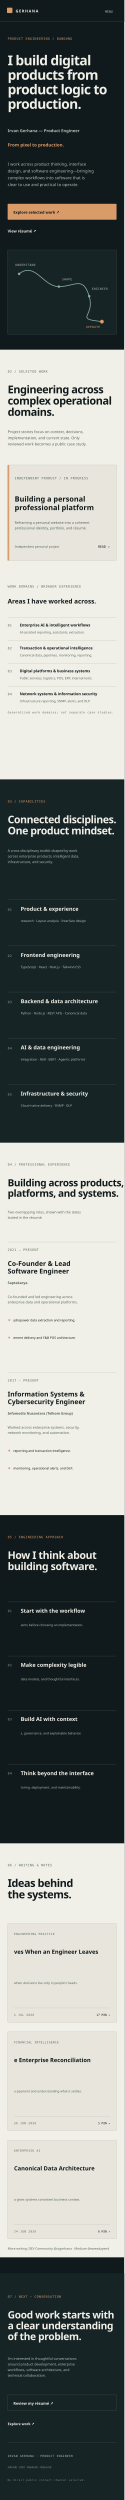
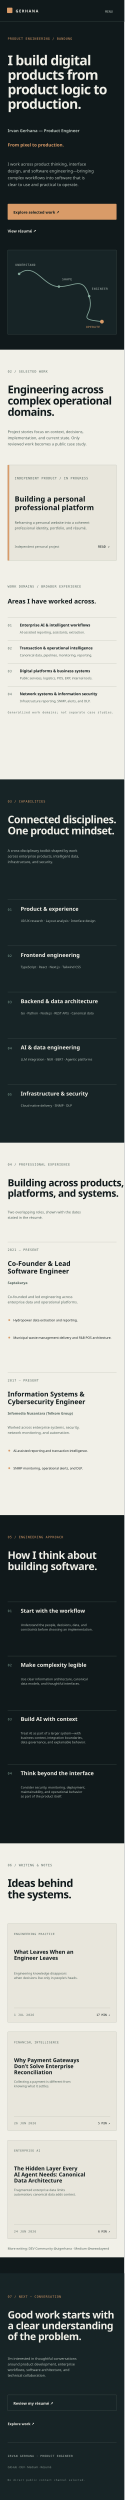
<svg xmlns="http://www.w3.org/2000/svg" width="390" height="7850" viewBox="0 0 390 7850" role="img" aria-labelledby="t d">
  <rect x="0" y="0" width="390" height="7850" rx="0" fill="#10191B" stroke="none" stroke-width="1" />
  <rect x="0" y="0" width="390" height="68" rx="0" fill="#10191B" stroke="none" stroke-width="1" />
  <line x1="0" y1="67" x2="390" y2="67" stroke="#3C4A49" stroke-width="1" opacity="1" />
  <rect x="22" y="24" width="17" height="17" rx="2" fill="#D99B68" stroke="none" stroke-width="1" />
  <text x="49" y="39" font-family="Plus Jakarta Sans" font-size="12" font-weight="700" fill="#F1F0E8" text-anchor="start" letter-spacing="2.1">GERHANA</text>
  <text x="354" y="40" font-family="ui-monospace, monospace" font-size="10" font-weight="400" fill="#B4BFB8" text-anchor="end">MENU</text>
  <text x="24" y="125" font-family="ui-monospace, SFMono-Regular, monospace" font-size="10" font-weight="500" fill="#D99B68" text-anchor="start" letter-spacing="1">PRODUCT ENGINEERING / BANDUNG</text>
  <text x="24" y="205" font-family="Manrope" font-size="43" font-weight="650" fill="#F1F0E8" letter-spacing="-1.7">
    <tspan x="24" dy="0">I build digital</tspan>
    <tspan x="24" dy="45.58">products from</tspan>
    <tspan x="24" dy="45.58">product logic to</tspan>
    <tspan x="24" dy="45.58">production.</tspan>
  </text>
  <text x="24" y="415" font-family="Plus Jakarta Sans" font-size="13" font-weight="600" fill="#B4BFB8" text-anchor="start">Irvan Gerhana — Product Engineer</text>
  <text x="24" y="460" font-family="Plus Jakarta Sans" font-size="14" font-weight="600" fill="#D99B68" text-anchor="start">From pixel to production.</text>
  <text x="24" y="520" font-family="Plus Jakarta Sans" font-size="13" font-weight="400" fill="#B4BFB8">
    <tspan x="24" dy="0">I work across product thinking, interface</tspan>
    <tspan x="24" dy="21.45">design, and software engineering—bringing</tspan>
    <tspan x="24" dy="21.45">complex workflows into software that is</tspan>
    <tspan x="24" dy="21.45">clear to use and practical to operate.</tspan>
  </text>
  <rect x="24" y="640" width="342" height="50" rx="2" fill="#D99B68" stroke="none" stroke-width="1" />
  <text x="42" y="671" font-family="Plus Jakarta Sans" font-size="12" font-weight="700" fill="#10191B" text-anchor="start">Explore selected work ↗</text>
  <text x="24" y="730" font-family="Plus Jakarta Sans" font-size="12" font-weight="600" fill="#F1F0E8" text-anchor="start">View résumé ↗</text>
  <rect x="24" y="785" width="342" height="265" rx="2" fill="#172426" stroke="#3C4A49" stroke-width="1" />
  <path d="M 60 860 C 110 820 135 900 185 900 S 260 865 280 930 S 230 1000 320 1010" fill="none" stroke="#86A89B" stroke-width="2.5" opacity="1" stroke-linecap="round" stroke-linejoin="round" />
  <circle cx="60" cy="860" r="4" fill="#86A89B" stroke="none" stroke-width="1" />
  <circle cx="185" cy="900" r="4" fill="#86A89B" stroke="none" stroke-width="1" />
  <circle cx="280" cy="930" r="4" fill="#86A89B" stroke="none" stroke-width="1" />
  <circle cx="320" cy="1010" r="6" fill="#D99B68" stroke="none" stroke-width="1" />
  <text x="48" y="835" font-family="ui-monospace, SFMono-Regular, monospace" font-size="9" font-weight="500" fill="#B4BFB8" text-anchor="start" letter-spacing="1">UNDERSTAND</text>
  <text x="195" y="880" font-family="ui-monospace, SFMono-Regular, monospace" font-size="9" font-weight="500" fill="#B4BFB8" text-anchor="start" letter-spacing="1">SHAPE</text>
  <text x="288" y="910" font-family="ui-monospace, SFMono-Regular, monospace" font-size="9" font-weight="500" fill="#B4BFB8" text-anchor="start" letter-spacing="1">ENGINEER</text>
  <text x="270" y="1030" font-family="ui-monospace, SFMono-Regular, monospace" font-size="9" font-weight="500" fill="#D99B68" text-anchor="start" letter-spacing="1">OPERATE</text>
  <rect x="0" y="1098" width="390" height="1350" rx="0" fill="#F1F0E8" stroke="none" stroke-width="1" />
  <text x="24" y="1170" font-family="ui-monospace, SFMono-Regular, monospace" font-size="10" font-weight="500" fill="#53645E" text-anchor="start" letter-spacing="1">02 / SELECTED WORK</text>
  <text x="24" y="1235" font-family="Manrope" font-size="34" font-weight="600" fill="#10191B" letter-spacing="-1.2">
    <tspan x="24" dy="0">Engineering across</tspan>
    <tspan x="24" dy="35.36">complex operational</tspan>
    <tspan x="24" dy="35.36">domains.</tspan>
  </text>
  <text x="24" y="1360" font-family="Plus Jakarta Sans" font-size="12" font-weight="400" fill="#53645E">
    <tspan x="24" dy="0">Project stories focus on context, decisions,</tspan>
    <tspan x="24" dy="19.2">implementation, and current state. Only</tspan>
    <tspan x="24" dy="19.2">reviewed work becomes a public case study.</tspan>
  </text>
  <rect x="24" y="1460" width="342" height="300" rx="2" fill="#E8E6DC" stroke="#C6C8BE" stroke-width="1" />
  <rect x="24" y="1460" width="5" height="300" rx="0" fill="#D99B68" stroke="none" stroke-width="1" />
  <text x="46" y="1505" font-family="ui-monospace, SFMono-Regular, monospace" font-size="10" font-weight="500" fill="#53645E" text-anchor="start" letter-spacing="1">INDEPENDENT PRODUCT / IN PROGRESS</text>
  <text x="46" y="1575" font-family="Manrope" font-size="23" font-weight="600" fill="#10191B">
    <tspan x="46" dy="0">Building a personal</tspan>
    <tspan x="46" dy="26.91">professional platform</tspan>
  </text>
  <text x="46" y="1645" font-family="Plus Jakarta Sans" font-size="11" font-weight="400" fill="#53645E">
    <tspan x="46" dy="0">Reframing a personal website into a coherent</tspan>
    <tspan x="46" dy="17.05">professional identity, portfolio, and résumé.</tspan>
  </text>
  <text x="46" y="1720" font-family="Plus Jakarta Sans" font-size="10" font-weight="400" fill="#53645E" text-anchor="start">Independent personal project</text>
  <text x="344" y="1720" font-family="ui-monospace, monospace" font-size="10" font-weight="400" fill="#10191B" text-anchor="end">READ ↗</text>
  <text x="24" y="1845" font-family="ui-monospace, SFMono-Regular, monospace" font-size="10" font-weight="500" fill="#53645E" text-anchor="start" letter-spacing="1">WORK DOMAINS / BROADER EXPERIENCE</text>
  <text x="24" y="1895" font-family="Manrope" font-size="20" font-weight="600" fill="#10191B" text-anchor="start">Areas I have worked across.</text>
  <line x1="24" y1="1940" x2="366" y2="1940" stroke="#C6C8BE" stroke-width="1" opacity="1" />
  <text x="24" y="1967" font-family="ui-monospace, SFMono-Regular, monospace" font-size="10" font-weight="500" fill="#53645E" text-anchor="start" letter-spacing="1">01</text>
  <text x="62" y="1967" font-family="Plus Jakarta Sans" font-size="12" font-weight="600" fill="#10191B" text-anchor="start">Enterprise AI &amp; intelligent workflows</text>
  <text x="62" y="1989" font-family="Plus Jakarta Sans" font-size="10" font-weight="400" fill="#53645E" text-anchor="start">AI-assisted reporting, assistants, extraction.</text>
  <line x1="24" y1="2012" x2="366" y2="2012" stroke="#C6C8BE" stroke-width="1" opacity="1" />
  <text x="24" y="2039" font-family="ui-monospace, SFMono-Regular, monospace" font-size="10" font-weight="500" fill="#53645E" text-anchor="start" letter-spacing="1">02</text>
  <text x="62" y="2039" font-family="Plus Jakarta Sans" font-size="12" font-weight="600" fill="#10191B" text-anchor="start">Transaction &amp; operational intelligence</text>
  <text x="62" y="2061" font-family="Plus Jakarta Sans" font-size="10" font-weight="400" fill="#53645E" text-anchor="start">Canonical data, pipelines, monitoring, reporting.</text>
  <line x1="24" y1="2084" x2="366" y2="2084" stroke="#C6C8BE" stroke-width="1" opacity="1" />
  <text x="24" y="2111" font-family="ui-monospace, SFMono-Regular, monospace" font-size="10" font-weight="500" fill="#53645E" text-anchor="start" letter-spacing="1">03</text>
  <text x="62" y="2111" font-family="Plus Jakarta Sans" font-size="12" font-weight="600" fill="#10191B" text-anchor="start">Digital platforms &amp; business systems</text>
  <text x="62" y="2133" font-family="Plus Jakarta Sans" font-size="10" font-weight="400" fill="#53645E" text-anchor="start">Public services, logistics, POS, ERP, internal tools.</text>
  <line x1="24" y1="2156" x2="366" y2="2156" stroke="#C6C8BE" stroke-width="1" opacity="1" />
  <text x="24" y="2183" font-family="ui-monospace, SFMono-Regular, monospace" font-size="10" font-weight="500" fill="#53645E" text-anchor="start" letter-spacing="1">04</text>
  <text x="62" y="2183" font-family="Plus Jakarta Sans" font-size="12" font-weight="600" fill="#10191B" text-anchor="start">Network systems &amp; information security</text>
  <text x="62" y="2205" font-family="Plus Jakarta Sans" font-size="10" font-weight="400" fill="#53645E" text-anchor="start">Infrastructure reporting, SNMP, alerts, and DLP.</text>
  <text x="24" y="2240" font-family="ui-monospace, SFMono-Regular, monospace" font-size="9" font-weight="500" fill="#53645E" text-anchor="start" letter-spacing="1">Generalized work domains; not separate case studies.</text>
  <rect x="0" y="2448" width="390" height="1140" rx="0" fill="#172426" stroke="none" stroke-width="1" />
  <text x="24" y="2520" font-family="ui-monospace, SFMono-Regular, monospace" font-size="10" font-weight="500" fill="#D99B68" text-anchor="start" letter-spacing="1">03 / CAPABILITIES</text>
  <text x="24" y="2585" font-family="Manrope" font-size="33" font-weight="600" fill="#F1F0E8" letter-spacing="-1.2">
    <tspan x="24" dy="0">Connected disciplines.</tspan>
    <tspan x="24" dy="34.98">One product mindset.</tspan>
  </text>
  <text x="24" y="2675" font-family="Plus Jakarta Sans" font-size="11" font-weight="400" fill="#B4BFB8">
    <tspan x="24" dy="0">A cross-disciplinary toolkit shaped by work</tspan>
    <tspan x="24" dy="17.6">across enterprise products, intelligent data,</tspan>
    <tspan x="24" dy="17.6">infrastructure, and security.</tspan>
  </text>
  <line x1="24" y1="2825" x2="366" y2="2825" stroke="#3C4A49" stroke-width="1" opacity="1" />
  <text x="24" y="2860" font-family="ui-monospace, SFMono-Regular, monospace" font-size="10" font-weight="500" fill="#86A89B" text-anchor="start" letter-spacing="1">01</text>
  <text x="65" y="2860" font-family="Manrope" font-size="17" font-weight="600" fill="#F1F0E8" text-anchor="start">Product &amp; experience</text>
  <text x="65" y="2895" font-family="Plus Jakarta Sans" font-size="10" font-weight="400" fill="#B4BFB8">
-     <tspan x="65" dy="0">research · Layout analysis · Interface design</tspan>
+     <tspan x="65" dy="0">UI/UX research · Layout analysis · Interface design</tspan>
  </text>
  <line x1="24" y1="2970" x2="366" y2="2970" stroke="#3C4A49" stroke-width="1" opacity="1" />
  <text x="24" y="3005" font-family="ui-monospace, SFMono-Regular, monospace" font-size="10" font-weight="500" fill="#86A89B" text-anchor="start" letter-spacing="1">02</text>
  <text x="65" y="3005" font-family="Manrope" font-size="17" font-weight="600" fill="#F1F0E8" text-anchor="start">Frontend engineering</text>
  <text x="65" y="3040" font-family="Plus Jakarta Sans" font-size="10" font-weight="400" fill="#B4BFB8">
    <tspan x="65" dy="0">TypeScript · React · Next.js · Tailwind CSS</tspan>
  </text>
  <line x1="24" y1="3115" x2="366" y2="3115" stroke="#3C4A49" stroke-width="1" opacity="1" />
  <text x="24" y="3150" font-family="ui-monospace, SFMono-Regular, monospace" font-size="10" font-weight="500" fill="#86A89B" text-anchor="start" letter-spacing="1">03</text>
  <text x="65" y="3150" font-family="Manrope" font-size="17" font-weight="600" fill="#F1F0E8" text-anchor="start">Backend &amp; data architecture</text>
  <text x="65" y="3185" font-family="Plus Jakarta Sans" font-size="10" font-weight="400" fill="#B4BFB8">
-     <tspan x="65" dy="0">Python · Node.js · REST APIs · Canonical data</tspan>
+     <tspan x="65" dy="0">Go · Python · Node.js · REST APIs · Canonical data</tspan>
  </text>
  <line x1="24" y1="3260" x2="366" y2="3260" stroke="#3C4A49" stroke-width="1" opacity="1" />
  <text x="24" y="3295" font-family="ui-monospace, SFMono-Regular, monospace" font-size="10" font-weight="500" fill="#86A89B" text-anchor="start" letter-spacing="1">04</text>
  <text x="65" y="3295" font-family="Manrope" font-size="17" font-weight="600" fill="#F1F0E8" text-anchor="start">AI &amp; data engineering</text>
  <text x="65" y="3330" font-family="Plus Jakarta Sans" font-size="10" font-weight="400" fill="#B4BFB8">
-     <tspan x="65" dy="0">integration · NER · BERT · Agentic platforms</tspan>
+     <tspan x="65" dy="0">LLM integration · NER · BERT · Agentic platforms</tspan>
  </text>
  <line x1="24" y1="3405" x2="366" y2="3405" stroke="#3C4A49" stroke-width="1" opacity="1" />
  <text x="24" y="3440" font-family="ui-monospace, SFMono-Regular, monospace" font-size="10" font-weight="500" fill="#86A89B" text-anchor="start" letter-spacing="1">05</text>
  <text x="65" y="3440" font-family="Manrope" font-size="17" font-weight="600" fill="#F1F0E8" text-anchor="start">Infrastructure &amp; security</text>
  <text x="65" y="3475" font-family="Plus Jakarta Sans" font-size="10" font-weight="400" fill="#B4BFB8">
    <tspan x="65" dy="0">Cloud-native delivery · SNMP · DLP</tspan>
  </text>
  <rect x="0" y="3588" width="390" height="1170" rx="0" fill="#F1F0E8" stroke="none" stroke-width="1" />
  <text x="24" y="3660" font-family="ui-monospace, SFMono-Regular, monospace" font-size="10" font-weight="500" fill="#53645E" text-anchor="start" letter-spacing="1">04 / PROFESSIONAL EXPERIENCE</text>
  <text x="24" y="3725" font-family="Manrope" font-size="31" font-weight="600" fill="#10191B" letter-spacing="-1">
    <tspan x="24" dy="0">Building across products,</tspan>
    <tspan x="24" dy="32.86">platforms, and systems.</tspan>
  </text>
  <text x="24" y="3810" font-family="Plus Jakarta Sans" font-size="11" font-weight="400" fill="#53645E">
    <tspan x="24" dy="0">Two overlapping roles, shown with the dates</tspan>
    <tspan x="24" dy="17.05">stated in the résumé.</tspan>
  </text>
  <line x1="24" y1="3900" x2="366" y2="3900" stroke="#C6C8BE" stroke-width="1" opacity="1" />
  <text x="24" y="3928" font-family="ui-monospace, SFMono-Regular, monospace" font-size="10" font-weight="500" fill="#53645E" text-anchor="start" letter-spacing="1">2021 — PRESENT</text>
  <text x="24" y="3975" font-family="Manrope" font-size="21" font-weight="600" fill="#10191B">
    <tspan x="24" dy="0">Co-Founder &amp; Lead</tspan>
    <tspan x="24" dy="23.94">Software Engineer</tspan>
  </text>
  <text x="24" y="4032" font-family="Plus Jakarta Sans" font-size="11" font-weight="600" fill="#53645E" text-anchor="start">Saptakarya</text>
  <text x="24" y="4076" font-family="Plus Jakarta Sans" font-size="11" font-weight="400" fill="#53645E">
    <tspan x="24" dy="0">Co-founded and led engineering across</tspan>
    <tspan x="24" dy="16.5">enterprise data and operational platforms.</tspan>
  </text>
  <circle cx="29" cy="4145" r="3" fill="#D99B68" stroke="none" stroke-width="1" />
  <text x="42" y="4149" font-family="Plus Jakarta Sans" font-size="10" font-weight="400" fill="#10191B">
-     <tspan x="42" dy="0">ydropower data extraction and reporting.</tspan>
+     <tspan x="42" dy="0">Hydropower data extraction and reporting.</tspan>
  </text>
  <circle cx="29" cy="4200" r="3" fill="#D99B68" stroke="none" stroke-width="1" />
  <text x="42" y="4204" font-family="Plus Jakarta Sans" font-size="10" font-weight="400" fill="#10191B">
-     <tspan x="42" dy="0">ement delivery and F&amp;B POS architecture.</tspan>
+     <tspan x="42" dy="0">Municipal waste-management delivery and F&amp;B POS architecture.</tspan>
  </text>
  <line x1="24" y1="4310" x2="366" y2="4310" stroke="#C6C8BE" stroke-width="1" opacity="1" />
  <text x="24" y="4338" font-family="ui-monospace, SFMono-Regular, monospace" font-size="10" font-weight="500" fill="#53645E" text-anchor="start" letter-spacing="1">2017 — PRESENT</text>
  <text x="24" y="4385" font-family="Manrope" font-size="21" font-weight="600" fill="#10191B">
    <tspan x="24" dy="0">Information Systems &amp;</tspan>
    <tspan x="24" dy="23.94">Cybersecurity Engineer</tspan>
  </text>
  <text x="24" y="4442" font-family="Plus Jakarta Sans" font-size="11" font-weight="600" fill="#53645E" text-anchor="start">Infomedia Nusantara (Telkom Group)</text>
  <text x="24" y="4486" font-family="Plus Jakarta Sans" font-size="11" font-weight="400" fill="#53645E">
    <tspan x="24" dy="0">Worked across enterprise systems, security,</tspan>
    <tspan x="24" dy="16.5">network monitoring, and automation.</tspan>
  </text>
  <circle cx="29" cy="4555" r="3" fill="#D99B68" stroke="none" stroke-width="1" />
  <text x="42" y="4559" font-family="Plus Jakarta Sans" font-size="10" font-weight="400" fill="#10191B">
-     <tspan x="42" dy="0">reporting and transaction intelligence.</tspan>
+     <tspan x="42" dy="0">AI-assisted reporting and transaction intelligence.</tspan>
  </text>
  <circle cx="29" cy="4610" r="3" fill="#D99B68" stroke="none" stroke-width="1" />
  <text x="42" y="4614" font-family="Plus Jakarta Sans" font-size="10" font-weight="400" fill="#10191B">
-     <tspan x="42" dy="0">monitoring, operational alerts, and DLP.</tspan>
+     <tspan x="42" dy="0">SNMP monitoring, operational alerts, and DLP.</tspan>
  </text>
  <rect x="0" y="4758" width="390" height="1030" rx="0" fill="#10191B" stroke="none" stroke-width="1" />
  <text x="24" y="4830" font-family="ui-monospace, SFMono-Regular, monospace" font-size="10" font-weight="500" fill="#D99B68" text-anchor="start" letter-spacing="1">05 / ENGINEERING APPROACH</text>
  <text x="24" y="4895" font-family="Manrope" font-size="33" font-weight="600" fill="#F1F0E8" letter-spacing="-1.1">
    <tspan x="24" dy="0">How I think about</tspan>
    <tspan x="24" dy="34.98">building software.</tspan>
  </text>
  <line x1="24" y1="5030" x2="366" y2="5030" stroke="#3C4A49" stroke-width="1" opacity="1" />
  <text x="24" y="5062" font-family="ui-monospace, SFMono-Regular, monospace" font-size="10" font-weight="500" fill="#86A89B" text-anchor="start" letter-spacing="1">01</text>
  <text x="65" y="5064" font-family="Manrope" font-size="17" font-weight="600" fill="#F1F0E8" text-anchor="start">Start with the workflow</text>
  <text x="65" y="5106" font-family="Plus Jakarta Sans" font-size="10" font-weight="400" fill="#B4BFB8">
-     <tspan x="65" dy="0">aints before choosing an implementation.</tspan>
+     <tspan x="65" dy="0">Understand the people, decisions, data, and</tspan>
+     <tspan x="65" dy="14">constraints before choosing an implementation.</tspan>
  </text>
  <line x1="24" y1="5200" x2="366" y2="5200" stroke="#3C4A49" stroke-width="1" opacity="1" />
  <text x="24" y="5232" font-family="ui-monospace, SFMono-Regular, monospace" font-size="10" font-weight="500" fill="#86A89B" text-anchor="start" letter-spacing="1">02</text>
  <text x="65" y="5234" font-family="Manrope" font-size="17" font-weight="600" fill="#F1F0E8" text-anchor="start">Make complexity legible</text>
  <text x="65" y="5276" font-family="Plus Jakarta Sans" font-size="10" font-weight="400" fill="#B4BFB8">
-     <tspan x="65" dy="0">data models, and thoughtful interfaces.</tspan>
+     <tspan x="65" dy="0">Use clear information architecture, canonical</tspan>
+     <tspan x="65" dy="14">data models, and thoughtful interfaces.</tspan>
  </text>
  <line x1="24" y1="5370" x2="366" y2="5370" stroke="#3C4A49" stroke-width="1" opacity="1" />
  <text x="24" y="5402" font-family="ui-monospace, SFMono-Regular, monospace" font-size="10" font-weight="500" fill="#86A89B" text-anchor="start" letter-spacing="1">03</text>
  <text x="65" y="5404" font-family="Manrope" font-size="17" font-weight="600" fill="#F1F0E8" text-anchor="start">Build AI with context</text>
  <text x="65" y="5446" font-family="Plus Jakarta Sans" font-size="10" font-weight="400" fill="#B4BFB8">
-     <tspan x="65" dy="0">s, governance, and explainable behavior.</tspan>
+     <tspan x="65" dy="0">Treat AI as part of a larger system—with</tspan>
+     <tspan x="65" dy="14">business context, integration boundaries,</tspan>
+     <tspan x="65" dy="14">data governance, and explainable behavior.</tspan>
  </text>
  <line x1="24" y1="5540" x2="366" y2="5540" stroke="#3C4A49" stroke-width="1" opacity="1" />
  <text x="24" y="5572" font-family="ui-monospace, SFMono-Regular, monospace" font-size="10" font-weight="500" fill="#86A89B" text-anchor="start" letter-spacing="1">04</text>
  <text x="65" y="5574" font-family="Manrope" font-size="17" font-weight="600" fill="#F1F0E8" text-anchor="start">Think beyond the interface</text>
  <text x="65" y="5616" font-family="Plus Jakarta Sans" font-size="10" font-weight="400" fill="#B4BFB8">
-     <tspan x="65" dy="0">toring, deployment, and maintainability.</tspan>
+     <tspan x="65" dy="0">Consider security, monitoring, deployment,</tspan>
+     <tspan x="65" dy="14">maintainability, and operational behavior</tspan>
+     <tspan x="65" dy="14">as part of the product itself.</tspan>
  </text>
  <rect x="0" y="5788" width="390" height="1300" rx="0" fill="#F1F0E8" stroke="none" stroke-width="1" />
  <text x="24" y="5860" font-family="ui-monospace, SFMono-Regular, monospace" font-size="10" font-weight="500" fill="#53645E" text-anchor="start" letter-spacing="1">06 / WRITING &amp; NOTES</text>
  <text x="24" y="5925" font-family="Manrope" font-size="34" font-weight="600" fill="#10191B" letter-spacing="-1.2">
    <tspan x="24" dy="0">Ideas behind</tspan>
    <tspan x="24" dy="35.7">the systems.</tspan>
  </text>
  <rect x="24" y="6040" width="342" height="310" rx="2" fill="#E8E6DC" stroke="#C6C8BE" stroke-width="1" />
  <text x="44" y="6076" font-family="ui-monospace, SFMono-Regular, monospace" font-size="9" font-weight="500" fill="#53645E" text-anchor="start" letter-spacing="1">ENGINEERING PRACTICE</text>
-   <text x="44" y="6135" font-family="Manrope" font-size="18" font-weight="600" fill="#10191B">
-     <tspan x="44" dy="0">ves When an Engineer Leaves</tspan>
-   </text>
-   <text x="44" y="6230" font-family="Plus Jakarta Sans" font-size="10" font-weight="400" fill="#53645E">
-     <tspan x="44" dy="0">when decisions live only in people's heads.</tspan>
+   <text x="44" y="6135" font-family="Manrope" font-size="17" font-weight="600" fill="#10191B">
+     <tspan x="44" dy="0">What Leaves When an</tspan>
+     <tspan x="44" dy="19">Engineer Leaves</tspan>
+   </text>
+   <text x="44" y="6200" font-family="Plus Jakarta Sans" font-size="10" font-weight="400" fill="#53645E">
+     <tspan x="44" dy="0">Engineering knowledge disappears</tspan>
+     <tspan x="44" dy="14">when decisions live only in people's heads.</tspan>
  </text>
  <line x1="44" y1="6305" x2="346" y2="6305" stroke="#C6C8BE" stroke-width="1" opacity="1" />
  <text x="44" y="6330" font-family="ui-monospace, SFMono-Regular, monospace" font-size="9" font-weight="500" fill="#53645E" text-anchor="start" letter-spacing="1">1 JUL 2026</text>
  <text x="346" y="6330" font-family="ui-monospace, monospace" font-size="9" font-weight="400" fill="#10191B" text-anchor="end">17 MIN ↗</text>
  <rect x="24" y="6380" width="342" height="310" rx="2" fill="#E8E6DC" stroke="#C6C8BE" stroke-width="1" />
  <text x="44" y="6416" font-family="ui-monospace, SFMono-Regular, monospace" font-size="9" font-weight="500" fill="#53645E" text-anchor="start" letter-spacing="1">FINANCIAL INTELLIGENCE</text>
-   <text x="44" y="6475" font-family="Manrope" font-size="18" font-weight="600" fill="#10191B">
-     <tspan x="44" dy="0">e Enterprise Reconciliation</tspan>
-   </text>
-   <text x="44" y="6570" font-family="Plus Jakarta Sans" font-size="10" font-weight="400" fill="#53645E">
-     <tspan x="44" dy="0">a payment and understanding what it settles.</tspan>
+   <text x="44" y="6475" font-family="Manrope" font-size="17" font-weight="600" fill="#10191B">
+     <tspan x="44" dy="0">Why Payment Gateways</tspan>
+     <tspan x="44" dy="19">Don’t Solve Enterprise</tspan>
+     <tspan x="44" dy="19">Reconciliation</tspan>
+   </text>
+   <text x="44" y="6540" font-family="Plus Jakarta Sans" font-size="10" font-weight="400" fill="#53645E">
+     <tspan x="44" dy="0">Collecting a payment is different from</tspan>
+     <tspan x="44" dy="14">knowing what it settles.</tspan>
  </text>
  <line x1="44" y1="6645" x2="346" y2="6645" stroke="#C6C8BE" stroke-width="1" opacity="1" />
  <text x="44" y="6670" font-family="ui-monospace, SFMono-Regular, monospace" font-size="9" font-weight="500" fill="#53645E" text-anchor="start" letter-spacing="1">26 JUN 2026</text>
  <text x="346" y="6670" font-family="ui-monospace, monospace" font-size="9" font-weight="400" fill="#10191B" text-anchor="end">5 MIN ↗</text>
  <rect x="24" y="6720" width="342" height="310" rx="2" fill="#E8E6DC" stroke="#C6C8BE" stroke-width="1" />
  <text x="44" y="6756" font-family="ui-monospace, SFMono-Regular, monospace" font-size="9" font-weight="500" fill="#53645E" text-anchor="start" letter-spacing="1">ENTERPRISE AI</text>
-   <text x="44" y="6815" font-family="Manrope" font-size="18" font-weight="600" fill="#10191B">
-     <tspan x="44" dy="0">Canonical Data Architecture</tspan>
-   </text>
-   <text x="44" y="6910" font-family="Plus Jakarta Sans" font-size="10" font-weight="400" fill="#53645E">
-     <tspan x="44" dy="0">a gives systems consistent business context.</tspan>
+   <text x="44" y="6815" font-family="Manrope" font-size="17" font-weight="600" fill="#10191B">
+     <tspan x="44" dy="0">The Hidden Layer Every</tspan>
+     <tspan x="44" dy="19">AI Agent Needs: Canonical</tspan>
+     <tspan x="44" dy="19">Data Architecture</tspan>
+   </text>
+   <text x="44" y="6880" font-family="Plus Jakarta Sans" font-size="10" font-weight="400" fill="#53645E">
+     <tspan x="44" dy="0">Fragmented enterprise data limits</tspan>
+     <tspan x="44" dy="14">automation; canonical data adds context.</tspan>
  </text>
  <line x1="44" y1="6985" x2="346" y2="6985" stroke="#C6C8BE" stroke-width="1" opacity="1" />
  <text x="44" y="7010" font-family="ui-monospace, SFMono-Regular, monospace" font-size="9" font-weight="500" fill="#53645E" text-anchor="start" letter-spacing="1">24 JUN 2026</text>
  <text x="346" y="7010" font-family="ui-monospace, monospace" font-size="9" font-weight="400" fill="#10191B" text-anchor="end">6 MIN ↗</text>
  <text x="24" y="7064" font-family="Plus Jakarta Sans" font-size="10" font-weight="400" fill="#53645E" text-anchor="start">More writing: DEV Community @uigerhana · Medium @weexdayend</text>
  <rect x="0" y="7138" width="390" height="712" rx="0" fill="#172426" stroke="none" stroke-width="1" />
  <text x="24" y="7215" font-family="ui-monospace, SFMono-Regular, monospace" font-size="10" font-weight="500" fill="#D99B68" text-anchor="start" letter-spacing="1">07 / NEXT — CONVERSATION</text>
  <text x="24" y="7280" font-family="Manrope" font-size="32" font-weight="600" fill="#F1F0E8" letter-spacing="-1">
    <tspan x="24" dy="0">Good work starts with</tspan>
    <tspan x="24" dy="33.92">a clear understanding</tspan>
    <tspan x="24" dy="33.92">of the problem.</tspan>
  </text>
  <text x="24" y="7410" font-family="Plus Jakarta Sans" font-size="11" font-weight="400" fill="#B4BFB8">
    <tspan x="24" dy="0">I’m interested in thoughtful conversations</tspan>
    <tspan x="24" dy="17.6">around product development, enterprise</tspan>
    <tspan x="24" dy="17.6">workflows, software architecture, and</tspan>
    <tspan x="24" dy="17.6">technical collaboration.</tspan>
  </text>
  <rect x="24" y="7520" width="342" height="50" rx="2" fill="none" stroke="#3C4A49" stroke-width="1" />
  <text x="42" y="7551" font-family="Plus Jakarta Sans" font-size="12" font-weight="700" fill="#F1F0E8" text-anchor="start">Review my résumé ↗</text>
  <text x="24" y="7615" font-family="Plus Jakarta Sans" font-size="11" font-weight="600" fill="#F1F0E8" text-anchor="start">Explore work ↗</text>
  <line x1="24" y1="7670" x2="366" y2="7670" stroke="#3C4A49" stroke-width="1" opacity="1" />
  <text x="24" y="7715" font-family="ui-monospace, SFMono-Regular, monospace" font-size="9" font-weight="500" fill="#B4BFB8" text-anchor="start" letter-spacing="1">IRVAN GERHANA · PRODUCT ENGINEER</text>
  <text x="24" y="7750" font-family="Plus Jakarta Sans" font-size="9" font-weight="400" fill="#81908A" text-anchor="start">GitHub · DEV · Medium · Résumé</text>
  <text x="24" y="7790" font-family="ui-monospace, SFMono-Regular, monospace" font-size="8" font-weight="500" fill="#81908A" text-anchor="start" letter-spacing="1">No direct public contact channel selected.</text>
</svg>
